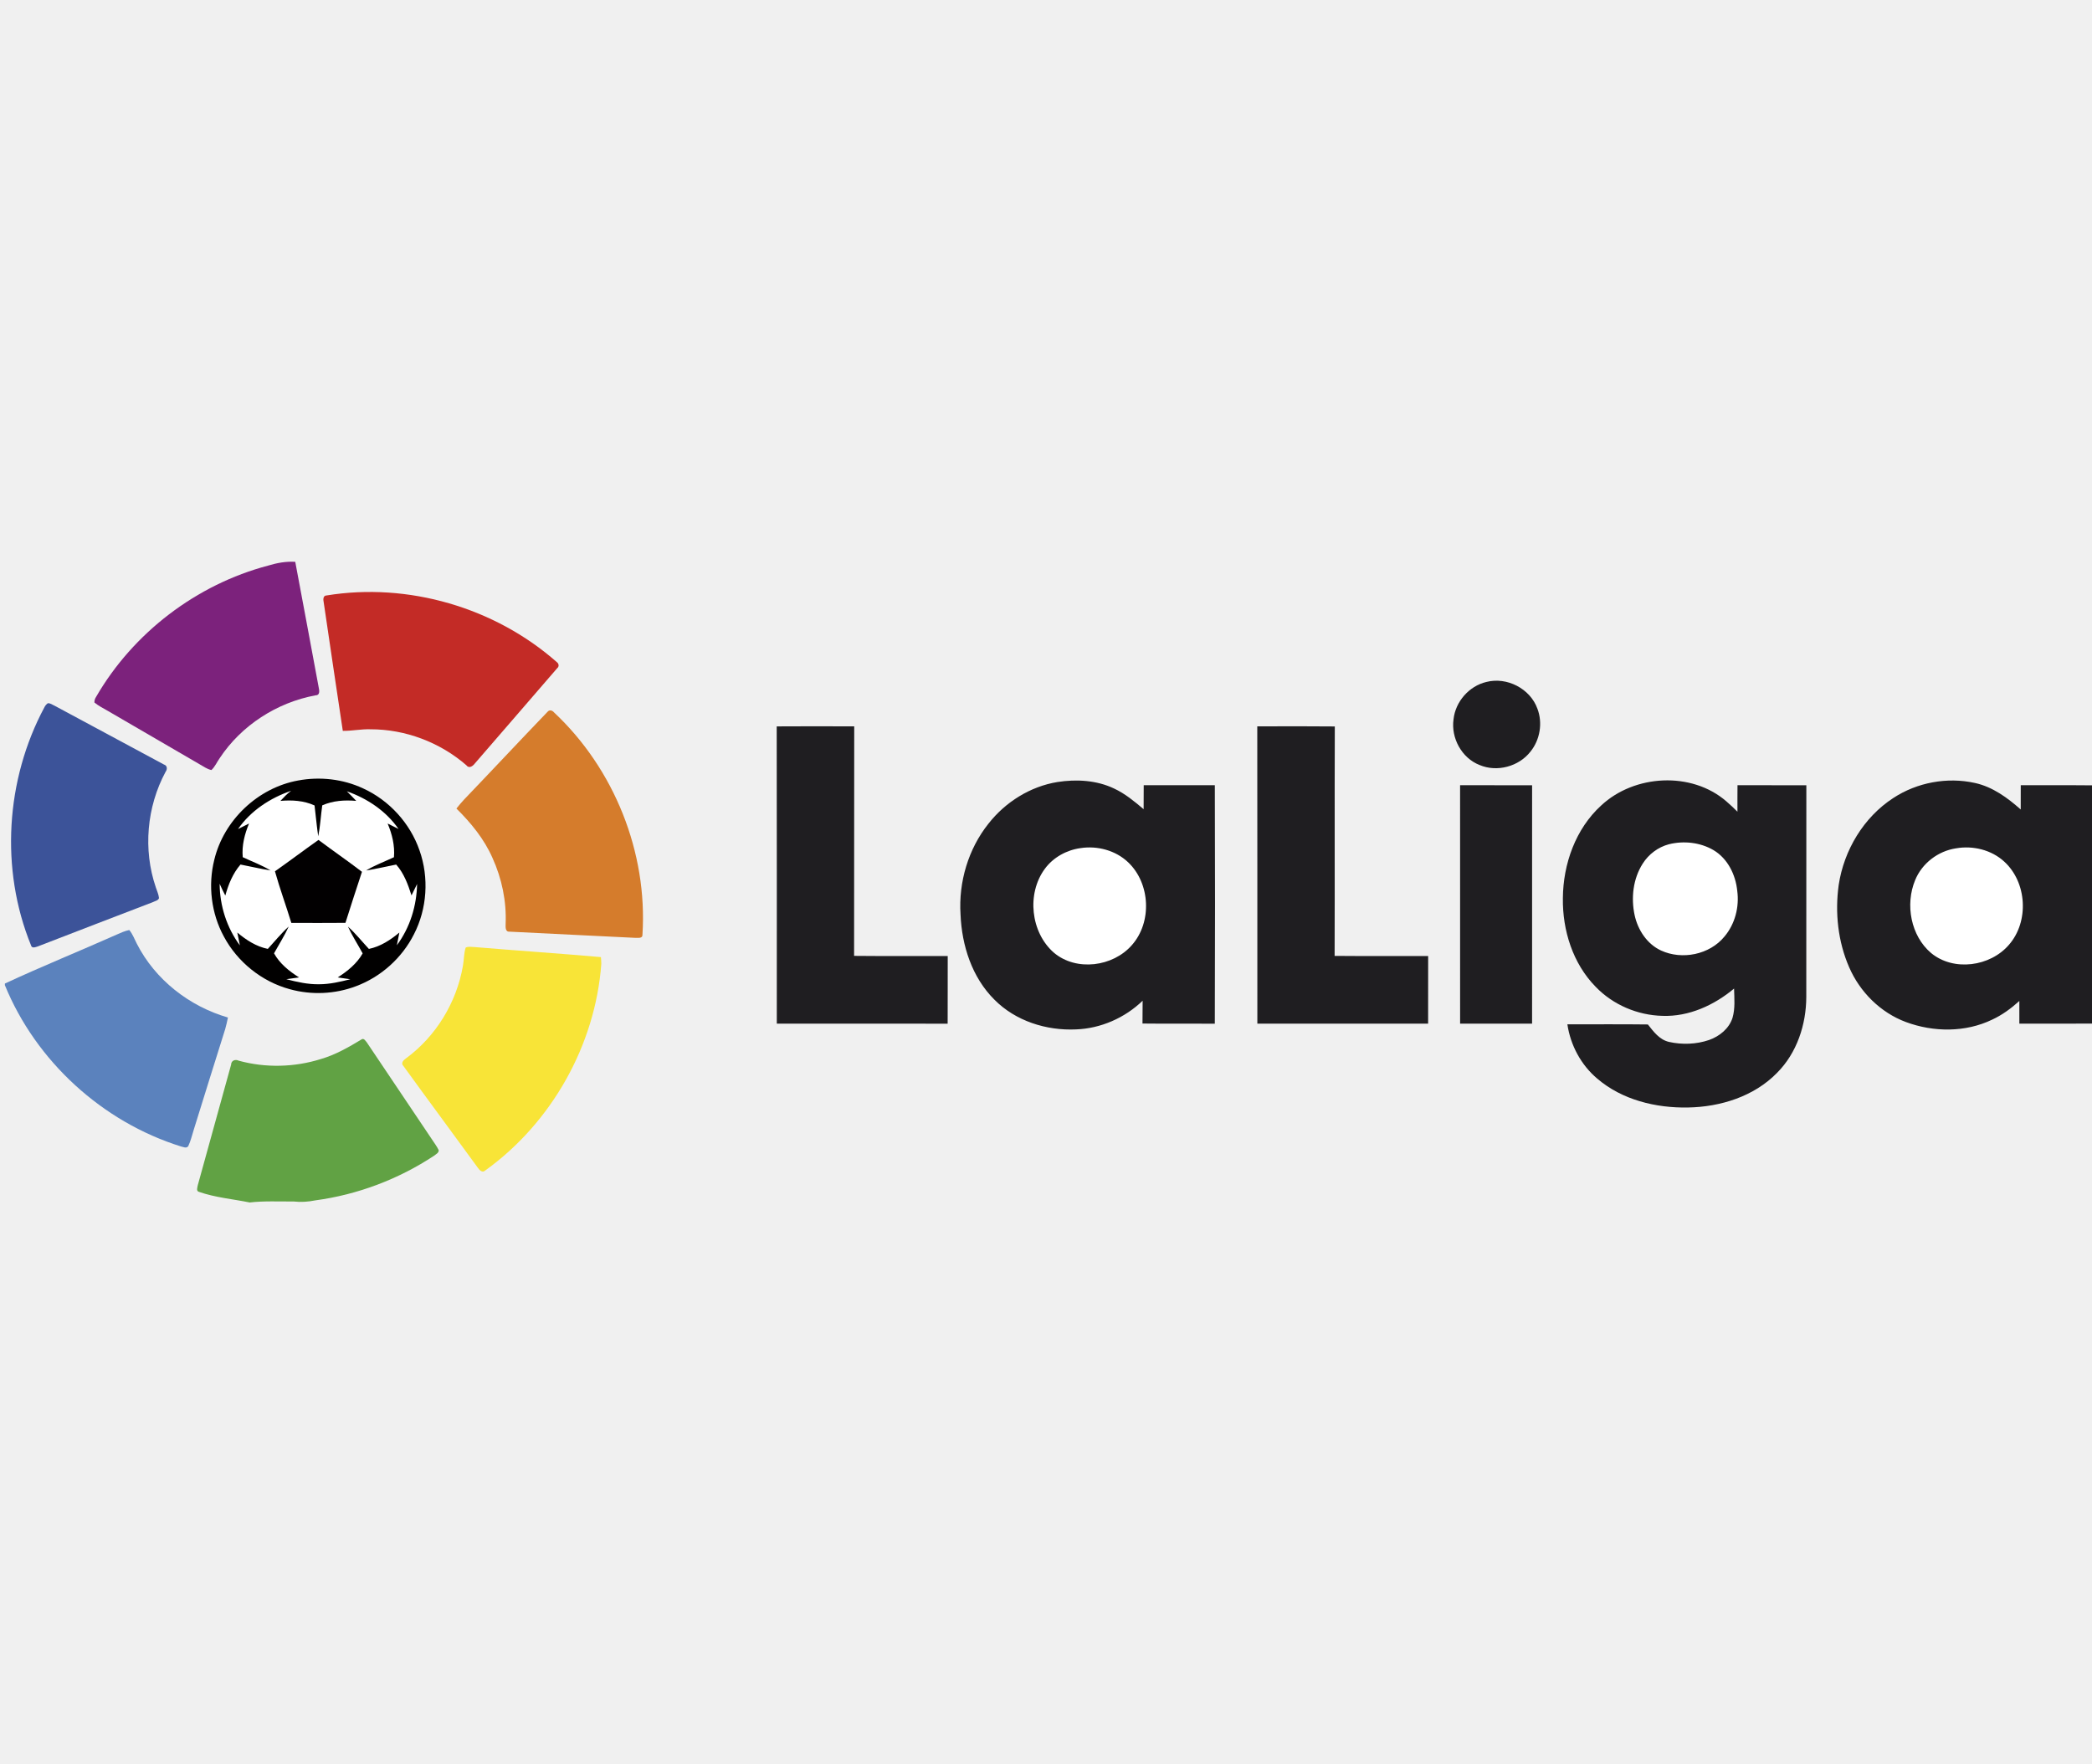
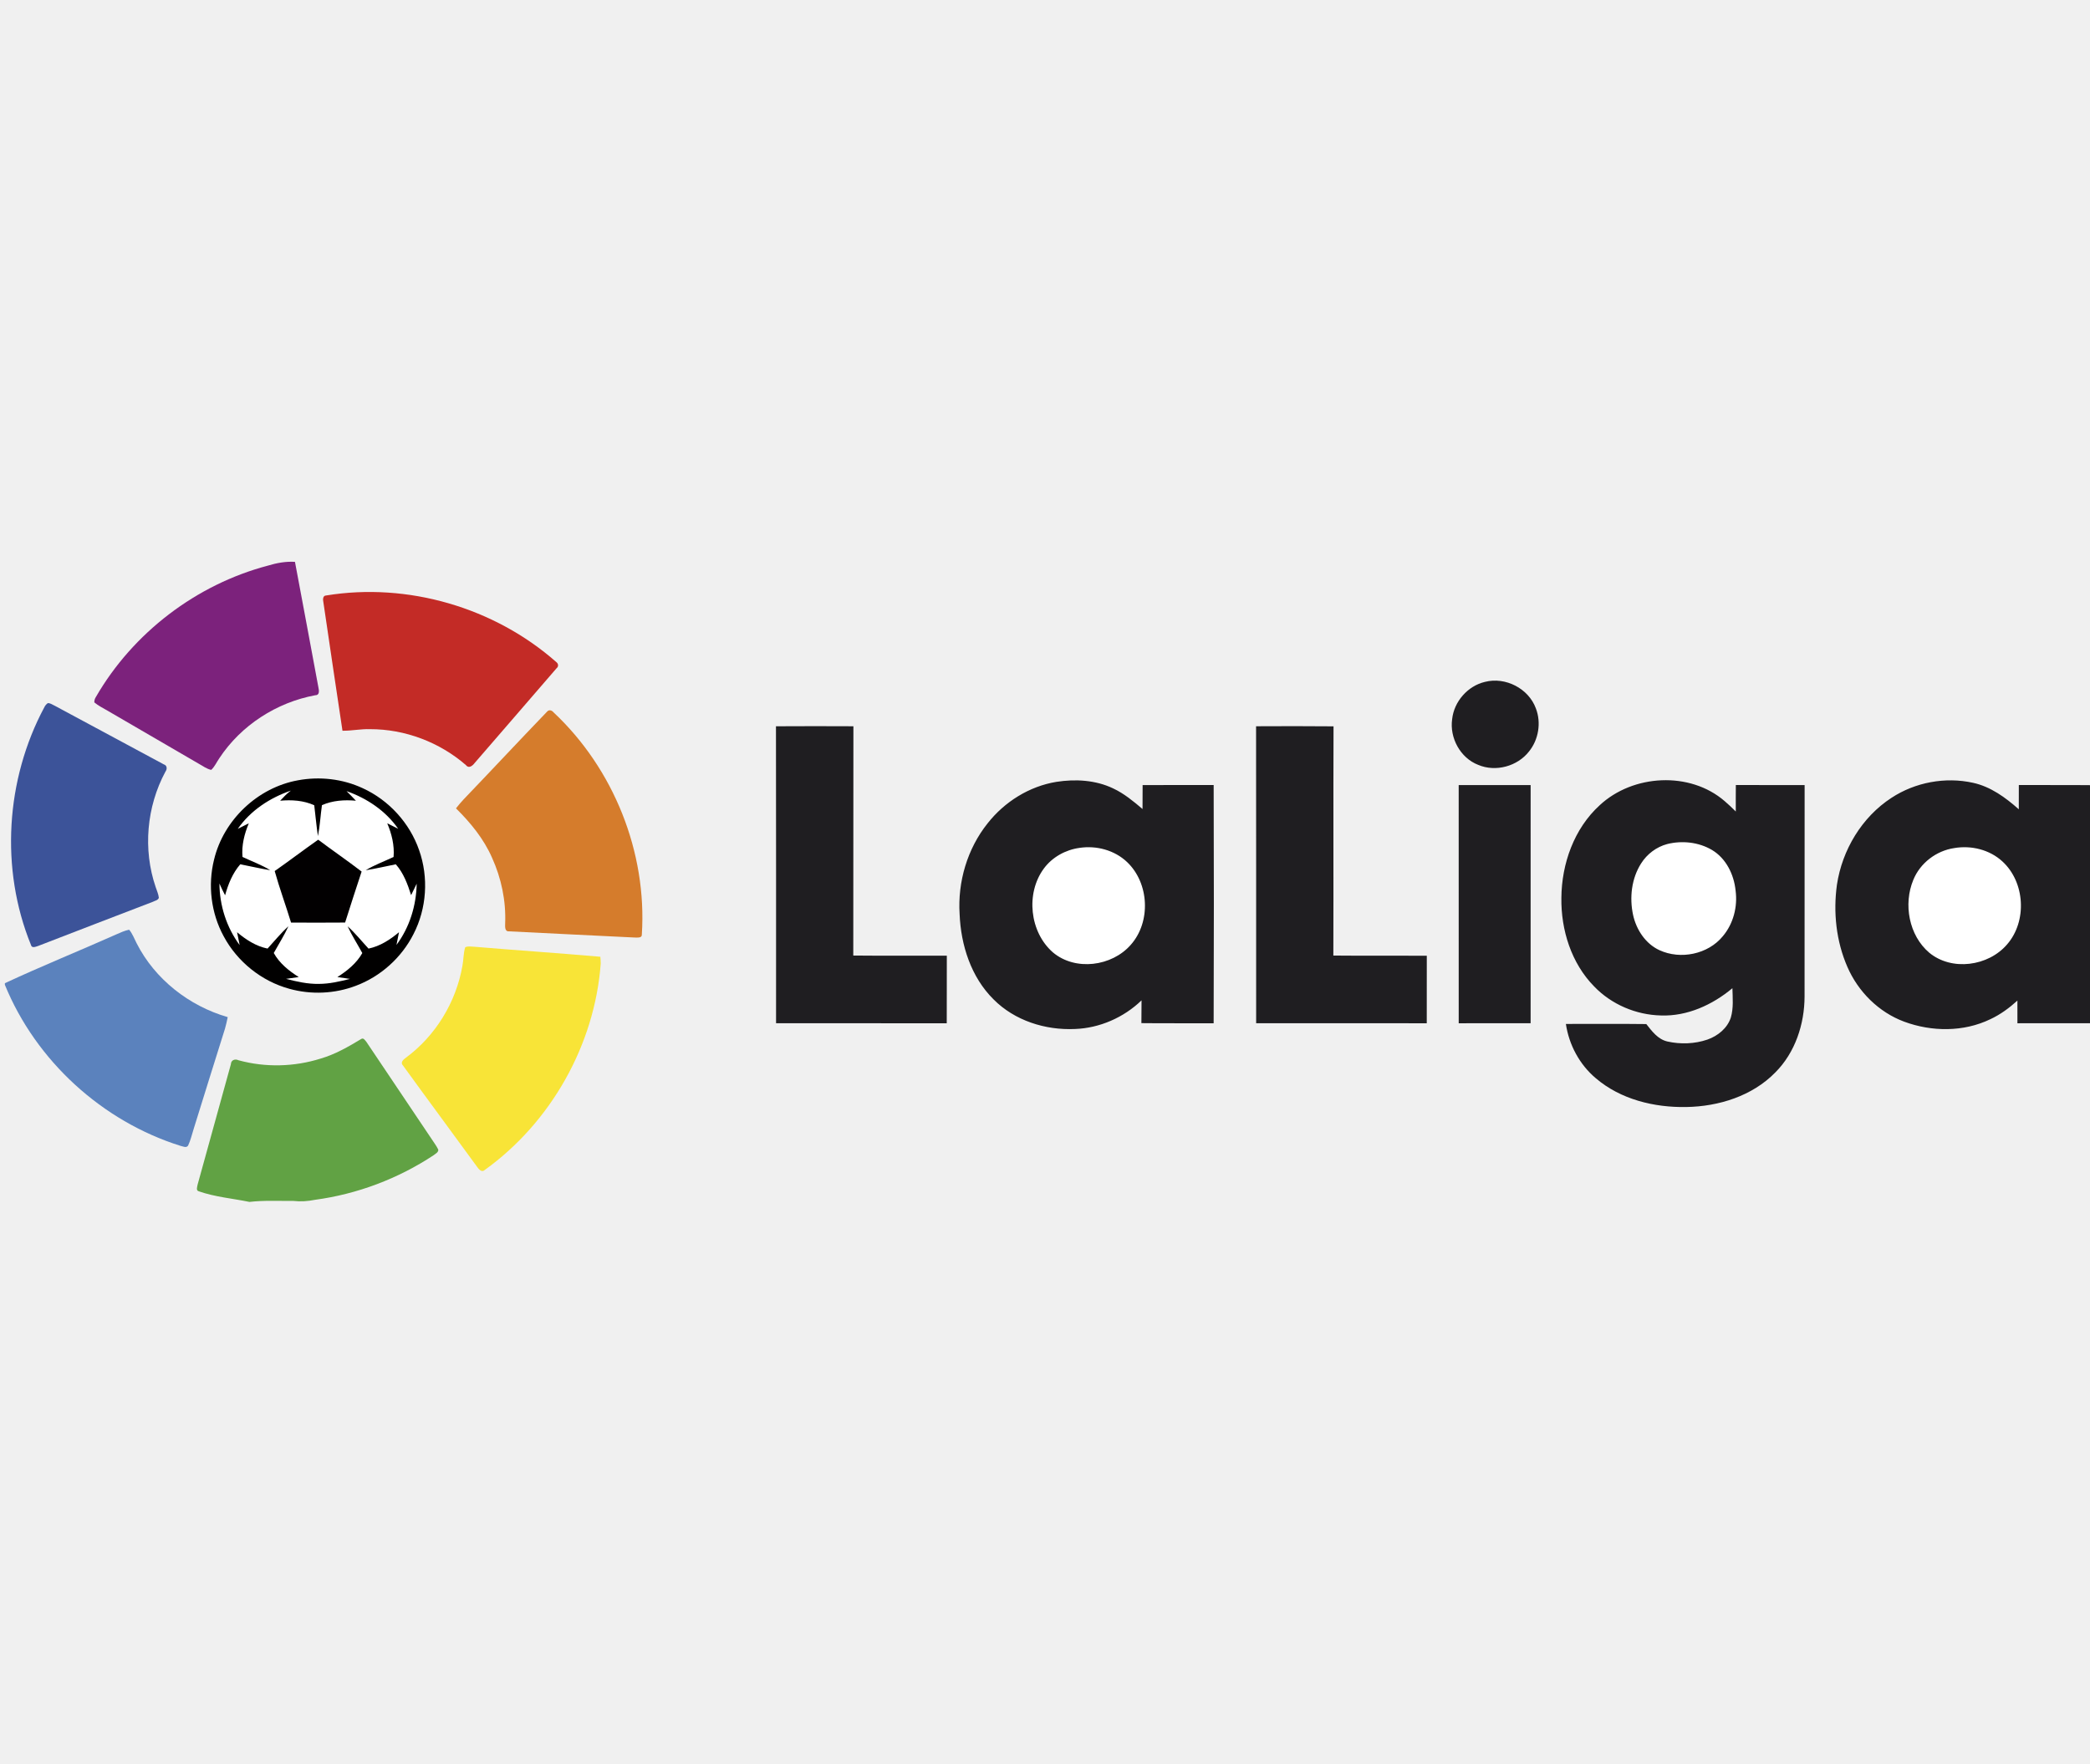
- <svg xmlns="http://www.w3.org/2000/svg" height="1300pt" viewBox="-2.67 .68 1144.67 350.86" width="1542pt">
+ <svg xmlns="http://www.w3.org/2000/svg" height="1300pt" viewBox="-2.67 .68 1144.67 350.86" width="1541pt">
  <path d="m127.56 147.22c6.99-10.08 17.61-17 29.09-20.95-2.18 1.61-4.04 3.57-5.87 5.54 6.31-.57 12.82-.17 18.66 2.49.7 5.62 1.17 11.27 2.02 16.87 1.1-5.59 1.4-11.29 2.19-16.92 5.84-2.59 12.31-3.01 18.6-2.44-1.7-1.77-3.38-3.56-5.14-5.26 11.2 3.92 21.48 10.82 28.31 20.64-2.02-.97-4-1.97-5.99-2.99 2.45 5.8 4 12.09 3.46 18.43-5.09 2.4-10.43 4.35-15.27 7.26 5.54-.86 10.99-2.18 16.49-3.25 4.25 4.82 6.47 10.85 8.38 16.88 1.02-2.09 2.01-4.19 3.06-6.26-.22 11.99-3.88 23.89-11.08 33.55.48-2.32.93-4.64 1.38-6.96-4.88 4.08-10.36 7.65-16.68 8.96-3.79-4.09-7.29-8.48-11.45-12.21 2.34 5.06 5.39 9.76 8.05 14.65-3.19 5.63-8.28 9.73-13.65 13.15 2.3.34 4.61.66 6.91 1-5.59 1.4-11.28 2.74-17.08 2.74-6.1.12-12.1-1.24-17.97-2.76 2.32-.34 4.64-.65 6.96-.99-5.4-3.4-10.53-7.51-13.68-13.17 2.69-4.88 5.71-9.57 8.04-14.64-4.15 3.74-7.65 8.12-11.43 12.22-6.33-1.28-11.82-4.86-16.69-8.95.45 2.35.9 4.7 1.41 7.04-7.2-9.72-11.01-21.67-11.08-33.75.94 2.2 2.01 4.34 3.1 6.46 1.7-6.12 4.11-12.11 8.31-16.97 5.48 1.05 10.91 2.36 16.42 3.24-4.78-2.95-10.12-4.84-15.19-7.26-.58-6.33 1.01-12.61 3.44-18.41-2 1.02-4.01 2.04-6.03 3.02m20.22 23.12c2.66 9.5 6.08 18.78 8.96 28.21 9.87.03 19.74.08 29.6-.02 2.91-9.34 6.01-18.61 9.04-27.91-7.81-5.99-15.92-11.55-23.79-17.45-8 5.64-15.8 11.55-23.81 17.17zm762.66-14.79c8.15-2.04 17.23-1.07 24.52 3.23 7.74 4.62 12.04 13.44 12.93 22.19 1.2 8.84-1.19 18.21-6.99 25.07-8.11 9.91-23.17 12.95-34.69 7.65-7.66-3.53-12.69-11.22-14.46-19.29-2.05-9.48-.89-19.95 4.39-28.23 3.24-5.15 8.4-9.05 14.3-10.62zm-321.91 2.1c9.28-1.43 19.26 1.24 26.11 7.77 12.13 11.53 13.15 32.76 2.02 45.3-10.35 11.87-30.39 14.52-42.67 4.16-12.75-11.1-15-32.34-4.96-45.92 4.59-6.24 11.87-10.26 19.5-11.31zm479.08.11c9.29-1.62 19.4.84 26.41 7.3 12.43 11.37 13.64 32.78 2.55 45.48-10.24 11.94-30.23 14.74-42.6 4.53-11.17-9.47-14.27-26.57-8.76-39.86 3.74-9.24 12.57-15.99 22.4-17.45z" fill="#fff" />
  <path d="m144.02 3.07c4.82-1.46 9.8-2.39 14.86-2.07 4.36 22.95 8.56 45.92 12.86 68.88.38 1.63.67 4.23-1.75 4.17-21.14 3.91-40.61 16.43-52.48 34.42-1.51 2.14-2.55 4.66-4.5 6.46-2.46-.51-4.5-2.08-6.66-3.27-16.63-9.71-33.29-19.37-49.94-29.05-2.51-1.49-5.18-2.75-7.42-4.64-.03-1.09.27-2.11.9-3.04 20.3-35.1 54.93-61.51 94.13-71.86z" fill="#7c227c" />
  <path d="m175.98 19.41c44.66-7.29 92.15 6.58 126.05 36.5 1.15.85 1.31 2.43.14 3.34-14.9 17.37-29.97 34.59-44.9 51.94-1.11 1.49-3.22 3.19-4.73 1.14-14.44-12.55-33.41-19.74-52.55-19.7-5.06-.17-10.04.93-15.09.86-3.59-23.45-6.95-46.94-10.46-70.4-.32-1.35-.38-3.66 1.54-3.68z" fill="#c32b26" />
  <path d="m810.6 66.74c11.24-2.91 23.97 3.63 27.93 14.58 2.99 7.79 1.46 17.06-3.78 23.53-6.36 8.16-18.28 11.39-27.84 7.33-9.78-3.79-15.73-14.78-14.25-25.06 1.04-9.62 8.51-18.16 17.94-20.38zm-388.28 24.31c14.14-.09 28.28-.07 42.41-.01-.11 41.86.04 83.72-.07 125.57 17.07.18 34.15.01 51.23.09-.04 12.34.03 24.67-.04 37.01-31.16-.05-62.32.01-93.48-.03-.02-54.21.06-108.42-.05-162.63zm262.95-.01c14.14-.05 28.28-.11 42.42.04-.16 41.84.03 83.69-.1 125.54 17.06.17 34.12-.01 51.18.09-.04 12.33 0 24.66-.02 36.99-31.15-.01-62.3 0-93.44-.01-.03-54.22.04-108.43-.04-162.65zm-147.04 53.17c9.26-11.79 22.82-20.29 37.68-22.72 10.38-1.62 21.44-1.02 31.04 3.57 6 2.79 11.12 7.05 16.13 11.3.06-4.37.03-8.75.05-13.12 12.97 0 25.94.01 38.91-.01.14 43.49.15 86.99-.01 130.48-13.19-.07-26.38.07-39.57-.08.04-4.16.02-8.32.08-12.48-9.73 9.4-22.91 15.2-36.46 15.69-16.21.75-33.08-4.58-44.63-16.26-12.29-12.18-17.87-29.67-18.55-46.66-1.12-17.69 4.23-35.82 15.33-49.71m50.3 13.44c-7.63 1.05-14.91 5.07-19.5 11.31-10.04 13.58-7.79 34.82 4.96 45.92 12.28 10.36 32.32 7.71 42.67-4.16 11.13-12.54 10.11-33.77-2.02-45.3-6.85-6.53-16.83-9.2-26.11-7.77zm284.91-23.33c18.2-16.99 49.46-18.78 68.51-2.24 2.1 1.79 4.09 3.7 6.05 5.65 0-4.84-.03-9.68.03-14.51 12.56.06 25.11 0 37.67.03-.03 38.59.02 77.18-.03 115.77-.03 15.16-5.14 30.71-15.99 41.58-12.6 12.94-31.01 18.67-48.74 18.97-17.6.33-36.07-4.14-49.66-15.81-8.86-7.46-14.64-18.26-16.33-29.69 14.68.02 29.36-.12 44.04.07 3.1 3.92 6.33 8.33 11.53 9.54 7.2 1.61 14.94 1.35 21.95-1.04 5.68-2 10.92-6.2 12.82-12.08 1.53-5.21 1-10.71.86-16.06-10.88 9.1-24.73 15.45-39.13 14.93-13.64-.31-27.09-6.02-36.57-15.87-12.52-12.72-18.23-30.95-17.97-48.55.15-18.68 6.95-37.92 20.96-50.69m37 21.23c-5.9 1.57-11.06 5.47-14.3 10.62-5.28 8.28-6.44 18.75-4.39 28.23 1.77 8.07 6.8 15.76 14.46 19.29 11.52 5.3 26.58 2.26 34.69-7.65 5.8-6.86 8.19-16.23 6.99-25.07-.89-8.75-5.19-17.57-12.93-22.19-7.29-4.3-16.37-5.27-24.52-3.23zm122.81-25.3c13.02-8.55 29.51-11.61 44.72-8.24 9.63 2.11 17.78 8.07 25.03 14.51-.01-4.43-.01-8.86.02-13.29 12.99.07 25.98-.07 38.98.07v130.37c-13.25.04-26.5.01-39.75.03-.01-4.14-.01-8.28-.01-12.42-4.46 4.06-9.37 7.67-14.85 10.21-14.63 7.07-32.09 6.92-47.18 1.33-13.94-5.17-25.22-16.43-31.1-30.02-6.12-14.03-7.81-29.87-5.71-44.98 2.87-19.03 13.62-37.01 29.85-47.57m34.36 27.51c-9.83 1.46-18.66 8.21-22.4 17.45-5.51 13.29-2.41 30.39 8.76 39.86 12.37 10.21 32.36 7.41 42.6-4.53 11.09-12.7 9.88-34.11-2.55-45.48-7.01-6.46-17.12-8.92-26.41-7.3zm-271.37-34.52c13.13.01 26.26-.01 39.4.01-.02 43.48-.02 86.96-.01 130.44-13.13.01-26.25-.01-39.38.01-.01-43.49 0-86.97-.01-130.46z" fill="#1f1e21" />
  <path d="m23.48 78.39c1.37-.15 2.55.87 3.76 1.37 19.9 10.78 39.9 21.36 59.79 32.15 1.91.58 1.93 2.63.89 4.01-10.3 19.15-12.38 42.57-5.34 63.17.63 1.95 1.54 3.85 1.75 5.92-.49 1.39-2.16 1.55-3.29 2.17-21.02 8.02-41.99 16.16-62.98 24.24-1.29.39-3.32 1.31-3.77-.61-16.96-41.63-13.87-90.62 7.32-130.18a5.82 5.82 0 0 1 1.87-2.24z" fill="#3c5399" />
  <path d="m297.01 82.98c1.09-1.23 2.64-.63 3.53.48 32.89 30.82 51.21 76.57 48.32 121.57.17 2.15-2.49 1.66-3.82 1.72-23-1.18-46.02-2.19-69.01-3.4-2.34.15-2.06-2.74-2.03-4.3.5-12.34-2.07-24.75-7.18-35.99-4.53-10.35-11.76-19.18-19.75-27.06 1.33-1.66 2.66-3.31 4.12-4.85 15.34-16 30.46-32.21 45.82-48.17z" fill="#d57c2c" />
  <path d="m160.46 120.65c11.9-2.24 24.52-.81 35.52 4.31 14.31 6.54 25.76 19.07 30.9 33.95 5.26 14.87 4.17 31.89-3.07 45.92-6.53 12.94-18.05 23.29-31.64 28.36-11.53 4.38-24.45 4.94-36.32 1.64-15.28-4.16-28.59-14.86-36.04-28.82-6.91-12.68-8.73-27.98-5.23-41.98 5.22-21.72 23.89-39.4 45.88-43.38m-32.9 26.57c2.02-.98 4.03-2 6.03-3.02-2.43 5.8-4.02 12.08-3.44 18.41 5.07 2.42 10.41 4.31 15.19 7.26-5.51-.88-10.94-2.19-16.42-3.24-4.2 4.86-6.61 10.85-8.31 16.97-1.09-2.12-2.16-4.26-3.1-6.46.07 12.08 3.88 24.03 11.08 33.75-.51-2.34-.96-4.69-1.41-7.04 4.87 4.09 10.36 7.67 16.69 8.95 3.78-4.1 7.28-8.48 11.43-12.22-2.33 5.07-5.35 9.76-8.04 14.64 3.15 5.66 8.28 9.77 13.68 13.17-2.32.34-4.64.65-6.96.99 5.87 1.52 11.87 2.88 17.97 2.76 5.8 0 11.49-1.34 17.08-2.74-2.3-.34-4.61-.66-6.91-1 5.37-3.42 10.46-7.52 13.65-13.15-2.66-4.89-5.71-9.59-8.05-14.65 4.16 3.73 7.66 8.12 11.45 12.21 6.32-1.31 11.8-4.88 16.68-8.96-.45 2.32-.9 4.64-1.38 6.96 7.2-9.66 10.86-21.56 11.08-33.55-1.05 2.07-2.04 4.17-3.06 6.26-1.91-6.03-4.13-12.06-8.38-16.88-5.5 1.07-10.95 2.39-16.49 3.25 4.84-2.91 10.18-4.86 15.27-7.26.54-6.34-1.01-12.63-3.46-18.43 1.99 1.02 3.97 2.02 5.99 2.99-6.83-9.82-17.11-16.72-28.31-20.64 1.76 1.7 3.44 3.49 5.14 5.26-6.29-.57-12.76-.15-18.6 2.44-.79 5.63-1.09 11.33-2.19 16.92-.85-5.6-1.32-11.25-2.02-16.87-5.84-2.66-12.35-3.06-18.66-2.49 1.83-1.97 3.69-3.93 5.87-5.54-11.48 3.95-22.1 10.87-29.09 20.95z" fill="#010000" />
  <path d="m147.78 170.34c8.01-5.62 15.81-11.53 23.81-17.17 7.87 5.9 15.98 11.46 23.79 17.45-3.03 9.3-6.13 18.57-9.04 27.91-9.86.1-19.73.05-29.6.02-2.88-9.43-6.3-18.71-8.96-28.21z" fill="#020001" />
  <path d="m61.07 205.01c2.26-1.01 4.54-2.03 6.98-2.55 1.86 2.17 2.81 4.93 4.12 7.44 10.02 19.72 28.74 34.33 49.88 40.44-.44 2.1-.88 4.21-1.48 6.27-5.8 18.31-11.45 36.66-17.18 54.99-.97 3.05-1.67 6.21-3.05 9.11-1.02 1.43-2.7.42-4.03.17-42.95-13.43-79.28-46.55-96.31-88.23v-.9c20.14-9.37 40.77-17.7 61.07-26.74z" fill="#5b82bd" />
  <path d="m252.13 212.09c1.48-.75 3.18-.34 4.77-.31 23.07 1.94 46.17 3.47 69.23 5.5.12 1.21.19 2.43.22 3.66-3.29 44.55-27.25 87.05-63.52 113.1-1.61 1.57-3.27-.34-4.15-1.64-13.48-18.55-27.18-36.96-40.62-55.54-1.65-1.63.14-3.29 1.49-4.23 16.31-12 27.6-30.5 31.05-50.44.65-3.35.48-6.84 1.53-10.1z" fill="#f8e437" />
  <path d="m195.15 262.32c1.3-.89 2.2.87 2.91 1.67 12.61 18.7 25.12 37.48 37.73 56.18.6.88 1.12 1.81 1.59 2.77.06 1.5-1.5 2.16-2.47 2.97-19.49 12.9-41.89 21.37-65.05 24.48-3.92.79-7.91 1.07-11.9.61-8.01.07-16.05-.38-24.01.54-9.26-1.89-18.81-2.68-27.78-5.82-1.64-.45-.79-2.53-.6-3.7 6.12-21.95 12.11-43.95 18.22-65.91.05-2.28 2.32-3.07 4.16-2.15 14.7 4.03 30.54 3.65 45.07-.94 7.93-2.32 15.11-6.46 22.13-10.7z" fill="#61a244" />
</svg>
